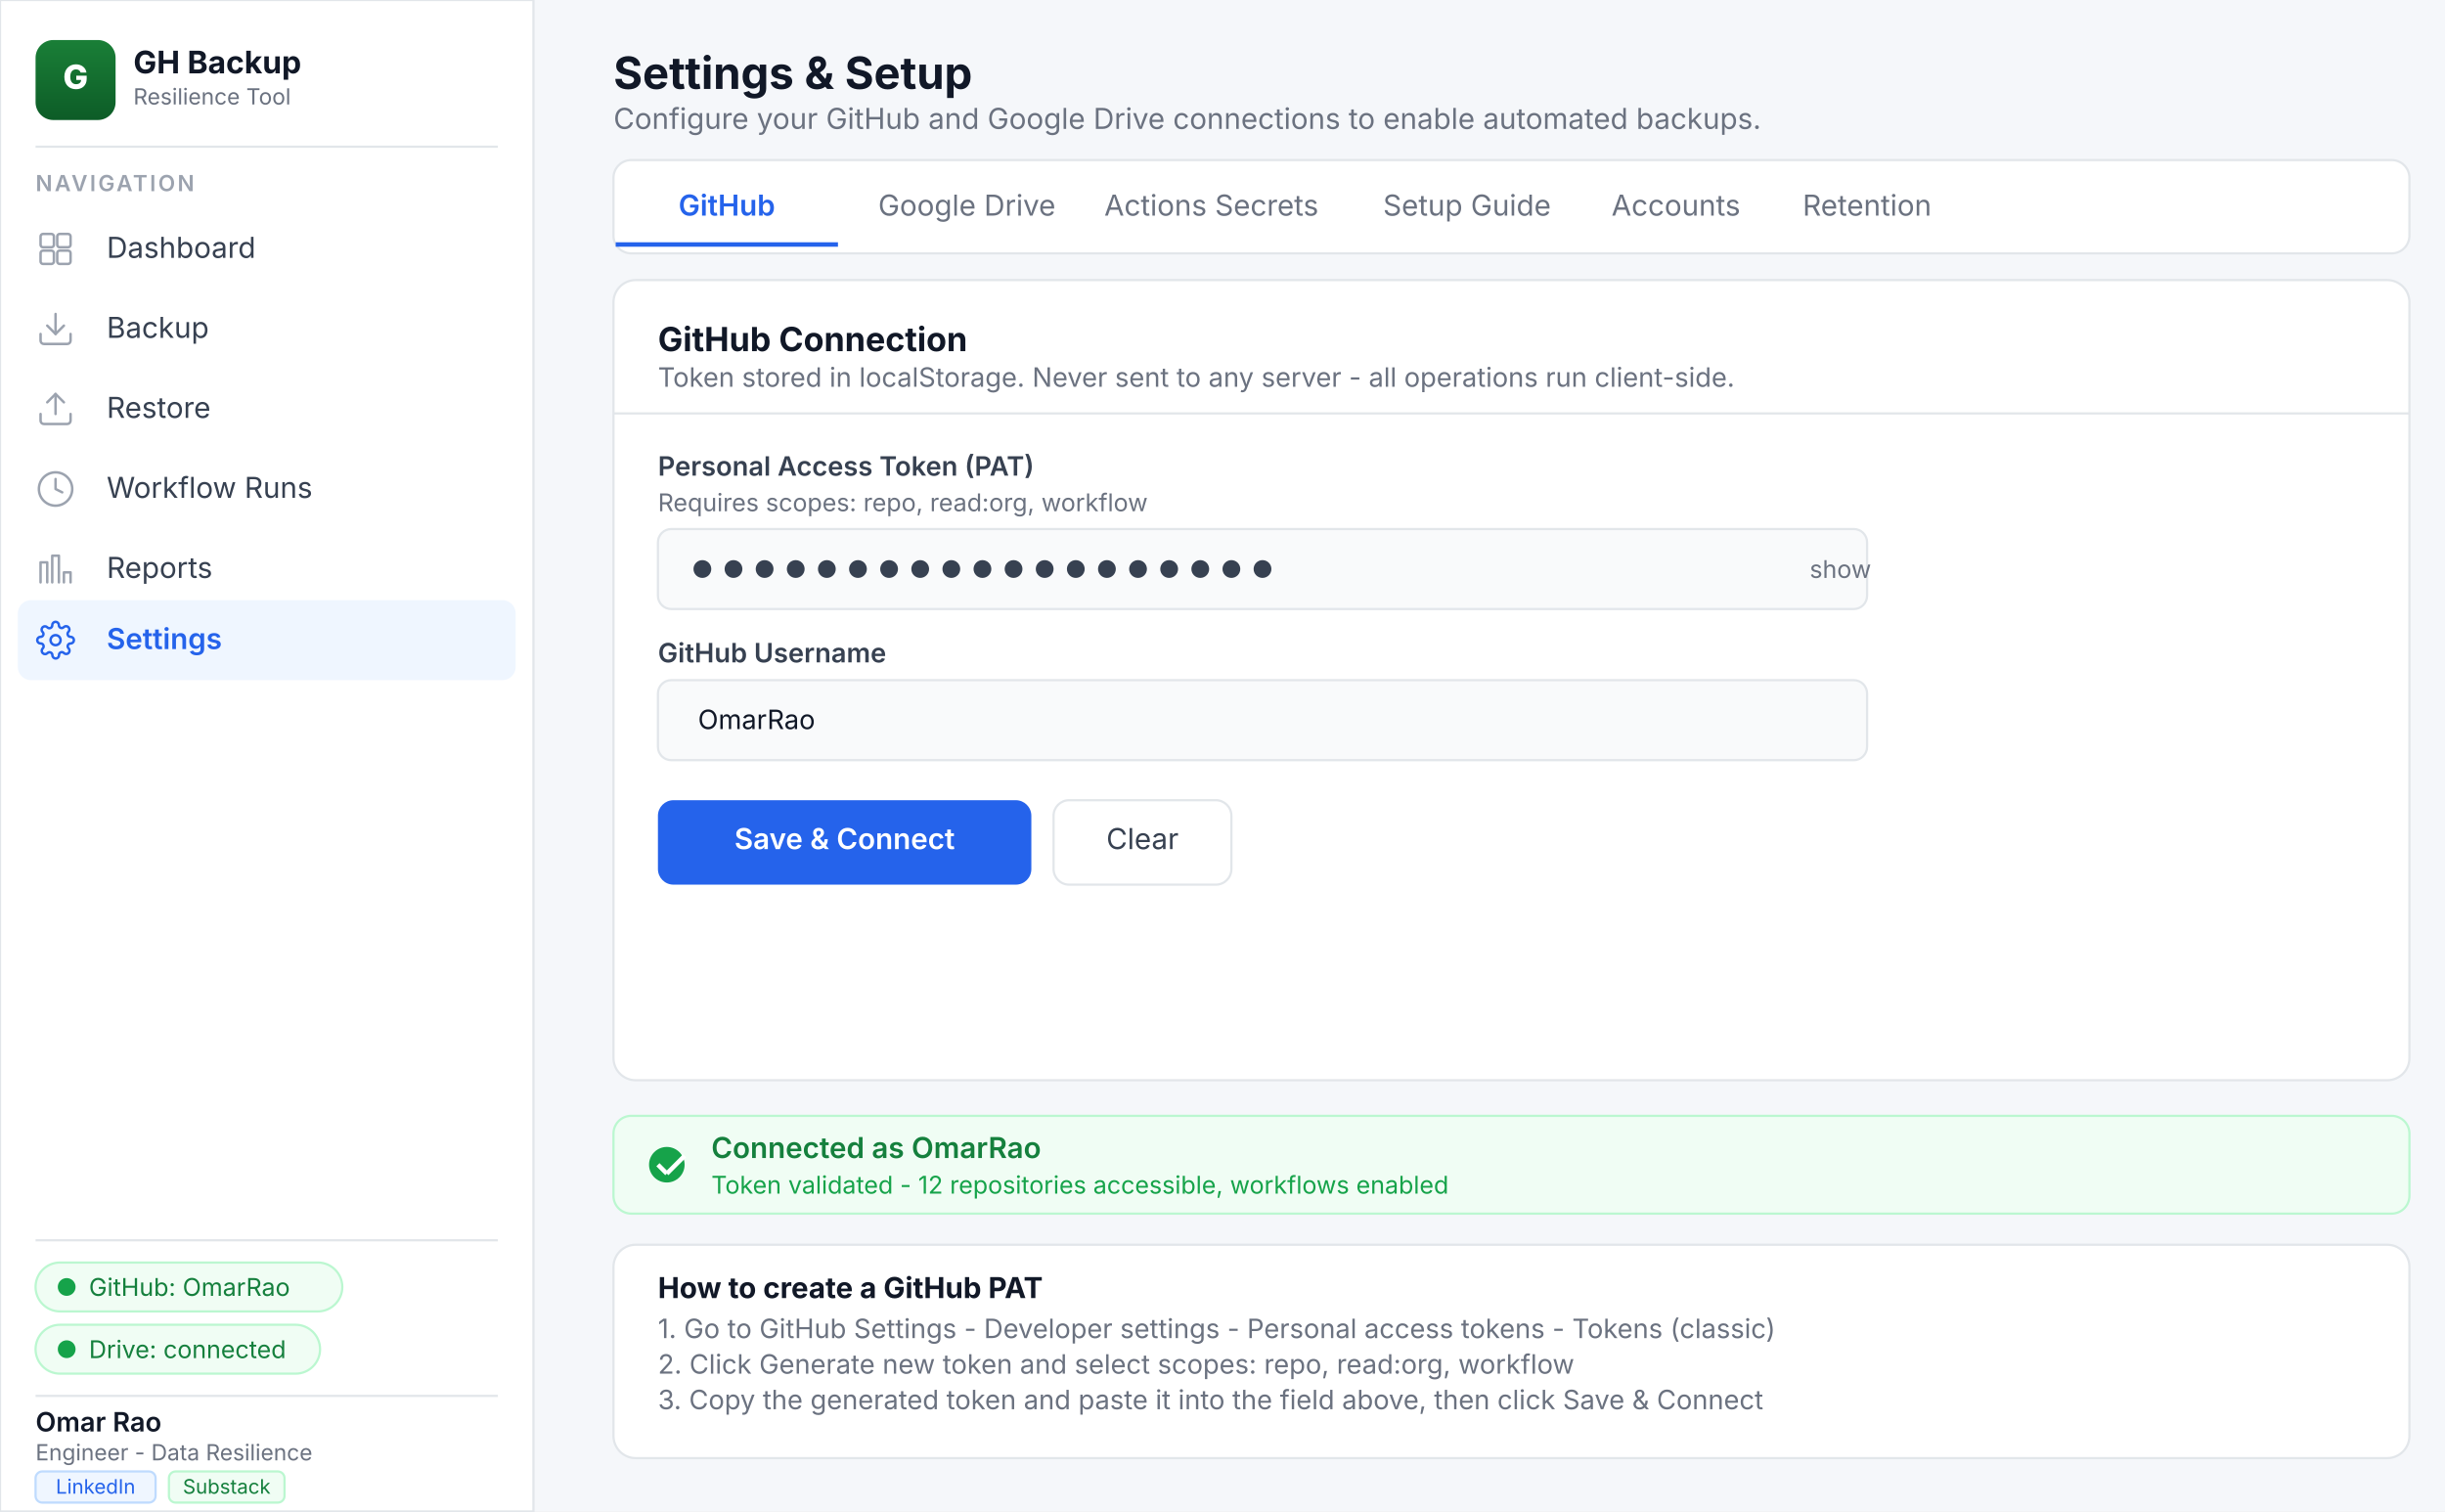
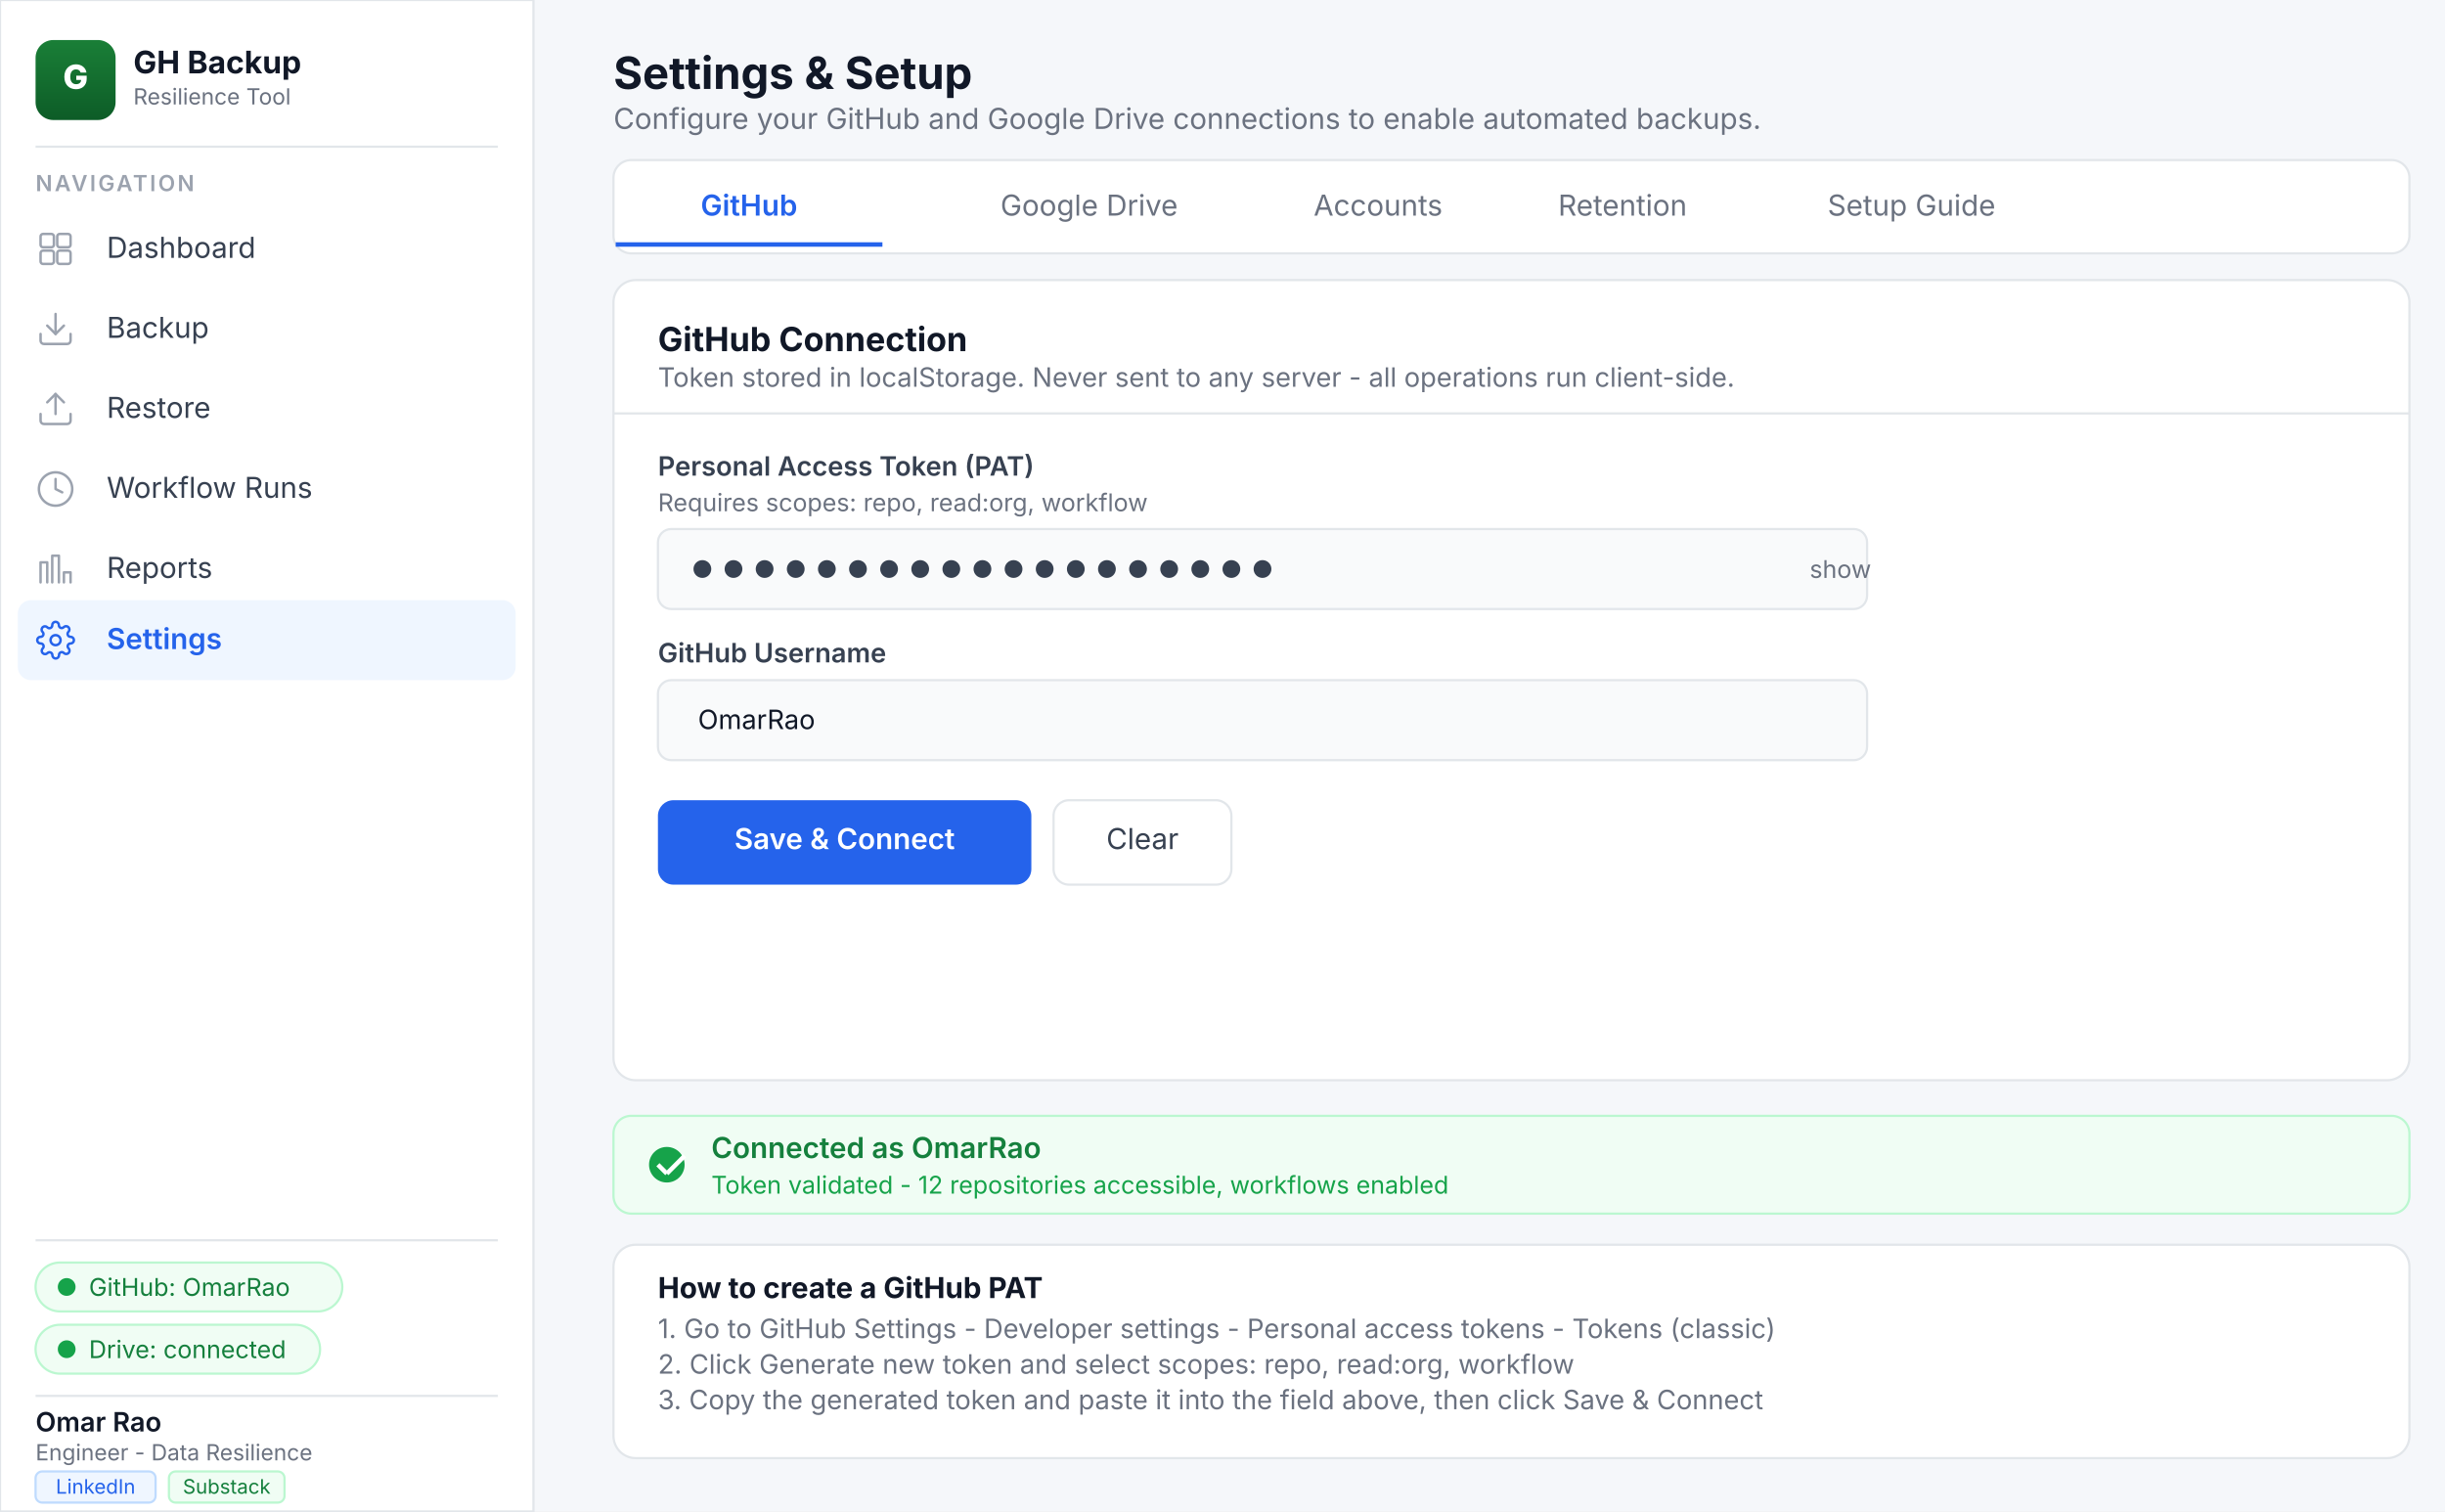
<svg xmlns="http://www.w3.org/2000/svg" width="1100" height="680" viewBox="0 0 1100 680" font-family="Inter, system-ui, -apple-system, sans-serif">
  <defs>
    <linearGradient id="brandGrad4" x1="0" y1="0" x2="0" y2="1">
      <stop offset="0%" stop-color="#1a7f37" />
      <stop offset="100%" stop-color="#0d5c27" />
    </linearGradient>
  </defs>
  <rect width="1100" height="680" fill="#f5f7fa" />
  <rect x="0" y="0" width="240" height="680" fill="white" stroke="#e2e6ea" stroke-width="1" />
  <rect x="16" y="18" width="36" height="36" rx="8" fill="url(#brandGrad4)" />
  <text x="34" y="40" text-anchor="middle" font-size="15" font-weight="800" fill="white">G</text>
  <text x="60" y="33" font-size="14" font-weight="700" fill="#111827">GH Backup</text>
  <text x="60" y="47" font-size="10" fill="#6b7280">Resilience Tool</text>
  <line x1="16" y1="66" x2="224" y2="66" stroke="#e2e6ea" stroke-width="1" />
  <text x="16" y="86" font-size="10" font-weight="600" fill="#9ca3af" letter-spacing="1">NAVIGATION</text>
  <g transform="translate(16, 103) scale(0.75)" stroke="#9ca3af" stroke-width="1.5" fill="none" stroke-linecap="round" stroke-linejoin="round">
    <rect x="3" y="3" width="8" height="8" rx="1.5" />
    <rect x="13" y="3" width="8" height="8" rx="1.5" />
    <rect x="3" y="13" width="8" height="8" rx="1.5" />
    <rect x="13" y="13" width="8" height="8" rx="1.5" />
  </g>
  <text x="48" y="116" font-size="13" fill="#374151">Dashboard</text>
  <g transform="translate(16, 139) scale(0.75)" stroke="#9ca3af" stroke-width="1.5" fill="none" stroke-linecap="round" stroke-linejoin="round">
    <path d="M21 15v4a2 2 0 0 1-2 2H5a2 2 0 0 1-2-2v-4" />
    <polyline points="7 10 12 15 17 10" />
    <line x1="12" y1="15" x2="12" y2="3" />
  </g>
  <text x="48" y="152" font-size="13" fill="#374151">Backup</text>
  <g transform="translate(16, 175) scale(0.75)" stroke="#9ca3af" stroke-width="1.5" fill="none" stroke-linecap="round" stroke-linejoin="round">
    <path d="M21 15v4a2 2 0 0 1-2 2H5a2 2 0 0 1-2-2v-4" />
    <polyline points="17 8 12 3 7 8" />
    <line x1="12" y1="3" x2="12" y2="15" />
  </g>
  <text x="48" y="188" font-size="13" fill="#374151">Restore</text>
  <g transform="translate(16, 211) scale(0.75)" stroke="#9ca3af" stroke-width="1.5" fill="none" stroke-linecap="round" stroke-linejoin="round">
    <circle cx="12" cy="12" r="10" />
    <polyline points="12 6 12 12 16 14" />
  </g>
  <text x="48" y="224" font-size="13" fill="#374151">Workflow Runs</text>
  <g transform="translate(16, 247) scale(0.75)" stroke="#9ca3af" stroke-width="1.5" fill="none" stroke-linecap="round" stroke-linejoin="round">
    <path d="M3 20V8h4v12M10 20V4h4v16M17 20v-6h4v6" />
  </g>
  <text x="48" y="260" font-size="13" fill="#374151">Reports</text>
  <rect x="8" y="270" width="224" height="36" rx="6" fill="#eff6ff" />
  <g transform="translate(16, 279) scale(0.75)" stroke="#2563eb" stroke-width="1.5" fill="none" stroke-linecap="round" stroke-linejoin="round">
    <circle cx="12" cy="12" r="3" />
    <path d="M19.4 15a1.65 1.65 0 00.33 1.82l.06.06a2 2 0 010 2.83 2 2 0 01-2.83 0l-.06-.06a1.65 1.65 0 00-1.82-.33 1.65 1.65 0 00-1 1.51V21a2 2 0 01-4 0v-.09A1.65 1.65 0 009 19.4a1.65 1.65 0 00-1.82.33l-.06.06a2 2 0 01-2.83-2.83l.06-.06A1.65 1.65 0 004.68 15a1.65 1.65 0 00-1.51-1H3a2 2 0 010-4h.09A1.65 1.65 0 004.6 9a1.65 1.65 0 00-.33-1.82l-.06-.06a2 2 0 012.83-2.83l.06.06A1.65 1.65 0 009 4.68a1.65 1.65 0 001-1.51V3a2 2 0 014 0v.09a1.65 1.65 0 001 1.51 1.65 1.65 0 001.82-.33l.06-.06a2 2 0 012.83 2.83l-.06.06A1.65 1.65 0 0019.4 9a1.65 1.65 0 001.51 1H21a2 2 0 010 4h-.09a1.65 1.65 0 00-1.51 1z" />
  </g>
  <text x="48" y="292" font-size="13" font-weight="600" fill="#2563eb">Settings</text>
  <line x1="16" y1="558" x2="224" y2="558" stroke="#e2e6ea" stroke-width="1" />
  <rect x="16" y="568" width="138" height="22" rx="11" fill="#f0fdf4" stroke="#bbf7d0" stroke-width="1" />
  <circle cx="30" cy="579" r="4" fill="#16a34a" />
  <text x="40" y="583" font-size="11" fill="#15803d">GitHub: OmarRao</text>
  <rect x="16" y="596" width="128" height="22" rx="11" fill="#f0fdf4" stroke="#bbf7d0" stroke-width="1" />
  <circle cx="30" cy="607" r="4" fill="#16a34a" />
  <text x="40" y="611" font-size="11" fill="#15803d">Drive: connected</text>
  <line x1="16" y1="628" x2="224" y2="628" stroke="#e2e6ea" stroke-width="1" />
  <text x="16" y="644" font-size="12" font-weight="600" fill="#111827">Omar Rao</text>
  <text x="16" y="657" font-size="10" fill="#6b7280">Engineer - Data Resilience</text>
  <rect x="16" y="662" width="54" height="14" rx="3" fill="#eff6ff" stroke="#bfdbfe" stroke-width="1" />
  <text x="43" y="672" text-anchor="middle" font-size="9" fill="#2563eb">LinkedIn</text>
  <rect x="76" y="662" width="52" height="14" rx="3" fill="#f0fdf4" stroke="#bbf7d0" stroke-width="1" />
  <text x="102" y="672" text-anchor="middle" font-size="9" fill="#15803d">Substack</text>
  <text x="276" y="40" font-size="20" font-weight="700" fill="#111827">Settings &amp; Setup</text>
  <text x="276" y="58" font-size="13" fill="#6b7280">Configure your GitHub and Google Drive connections to enable automated backups.</text>
  <rect x="276" y="72" width="808" height="42" rx="8" fill="white" stroke="#e2e6ea" stroke-width="1" />
-   <rect x="277" y="73" width="100" height="40" rx="7" fill="white" />
-   <line x1="277" y1="110" x2="377" y2="110" stroke="#2563eb" stroke-width="2" />
-   <text x="327" y="97" text-anchor="middle" font-size="13" font-weight="600" fill="#2563eb">GitHub</text>
-   <text x="435" y="97" text-anchor="middle" font-size="13" fill="#6b7280">Google Drive</text>
-   <text x="545" y="97" text-anchor="middle" font-size="13" fill="#6b7280">Actions Secrets</text>
-   <text x="660" y="97" text-anchor="middle" font-size="13" fill="#6b7280">Setup Guide</text>
-   <text x="754" y="97" text-anchor="middle" font-size="13" fill="#6b7280">Accounts</text>
-   <text x="840" y="97" text-anchor="middle" font-size="13" fill="#6b7280">Retention</text>
+   <rect x="277" y="73" width="120" height="40" rx="7" fill="white" />
+   <line x1="277" y1="110" x2="397" y2="110" stroke="#2563eb" stroke-width="2" />
+   <text x="337" y="97" text-anchor="middle" font-size="13" font-weight="600" fill="#2563eb">GitHub</text>
+   <text x="490" y="97" text-anchor="middle" font-size="13" fill="#6b7280">Google Drive</text>
+   <text x="620" y="97" text-anchor="middle" font-size="13" fill="#6b7280">Accounts</text>
+   <text x="730" y="97" text-anchor="middle" font-size="13" fill="#6b7280">Retention</text>
+   <text x="860" y="97" text-anchor="middle" font-size="13" fill="#6b7280">Setup Guide</text>
  <rect x="276" y="126" width="808" height="360" rx="10" fill="white" stroke="#e2e6ea" stroke-width="1" />
  <text x="296" y="158" font-size="15" font-weight="700" fill="#111827">GitHub Connection</text>
  <text x="296" y="174" font-size="12" fill="#6b7280">Token stored in localStorage. Never sent to any server - all operations run client-side.</text>
  <line x1="276" y1="186" x2="1084" y2="186" stroke="#e2e6ea" stroke-width="1" />
  <text x="296" y="214" font-size="12" font-weight="600" fill="#374151">Personal Access Token (PAT)</text>
  <text x="296" y="230" font-size="11" fill="#6b7280">Requires scopes: repo, read:org, workflow</text>
  <rect x="296" y="238" width="544" height="36" rx="6" fill="#f9fafb" stroke="#e2e6ea" stroke-width="1" />
  <circle cx="316" cy="256" r="4" fill="#374151" />
  <circle cx="330" cy="256" r="4" fill="#374151" />
  <circle cx="344" cy="256" r="4" fill="#374151" />
  <circle cx="358" cy="256" r="4" fill="#374151" />
  <circle cx="372" cy="256" r="4" fill="#374151" />
  <circle cx="386" cy="256" r="4" fill="#374151" />
  <circle cx="400" cy="256" r="4" fill="#374151" />
  <circle cx="414" cy="256" r="4" fill="#374151" />
  <circle cx="428" cy="256" r="4" fill="#374151" />
  <circle cx="442" cy="256" r="4" fill="#374151" />
  <circle cx="456" cy="256" r="4" fill="#374151" />
  <circle cx="470" cy="256" r="4" fill="#374151" />
  <circle cx="484" cy="256" r="4" fill="#374151" />
  <circle cx="498" cy="256" r="4" fill="#374151" />
  <circle cx="512" cy="256" r="4" fill="#374151" />
  <circle cx="526" cy="256" r="4" fill="#374151" />
  <circle cx="540" cy="256" r="4" fill="#374151" />
  <circle cx="554" cy="256" r="4" fill="#374151" />
  <circle cx="568" cy="256" r="4" fill="#374151" />
  <text x="828" y="260" text-anchor="middle" font-size="11" fill="#6b7280">show</text>
  <text x="296" y="298" font-size="12" font-weight="600" fill="#374151">GitHub Username</text>
  <rect x="296" y="306" width="544" height="36" rx="6" fill="#f9fafb" stroke="#e2e6ea" stroke-width="1" />
  <text x="314" y="328" font-size="12" fill="#111827">OmarRao</text>
  <rect x="296" y="360" width="168" height="38" rx="7" fill="#2563eb" />
  <text x="380" y="382" text-anchor="middle" font-size="13" font-weight="600" fill="white">Save &amp; Connect</text>
  <rect x="474" y="360" width="80" height="38" rx="7" fill="white" stroke="#e2e6ea" stroke-width="1" />
  <text x="514" y="382" text-anchor="middle" font-size="13" fill="#374151">Clear</text>
  <rect x="276" y="502" width="808" height="44" rx="8" fill="#f0fdf4" stroke="#bbf7d0" stroke-width="1" />
  <circle cx="300" cy="524" r="8" fill="#16a34a" />
  <line x1="296" y1="524" x2="300" y2="528" stroke="white" stroke-width="2" />
  <line x1="300" y1="528" x2="308" y2="520" stroke="white" stroke-width="2" />
  <text x="320" y="521" font-size="13" font-weight="600" fill="#15803d">Connected as OmarRao</text>
  <text x="320" y="537" font-size="11" fill="#16a34a">Token validated - 12 repositories accessible, workflows enabled</text>
  <rect x="276" y="560" width="808" height="96" rx="10" fill="white" stroke="#e2e6ea" stroke-width="1" />
  <text x="296" y="584" font-size="13" font-weight="700" fill="#111827">How to create a GitHub PAT</text>
  <text x="296" y="602" font-size="12" fill="#6b7280">1. Go to GitHub Settings - Developer settings - Personal access tokens - Tokens (classic)</text>
  <text x="296" y="618" font-size="12" fill="#6b7280">2. Click Generate new token and select scopes: repo, read:org, workflow</text>
  <text x="296" y="634" font-size="12" fill="#6b7280">3. Copy the generated token and paste it into the field above, then click Save &amp; Connect</text>
</svg>
